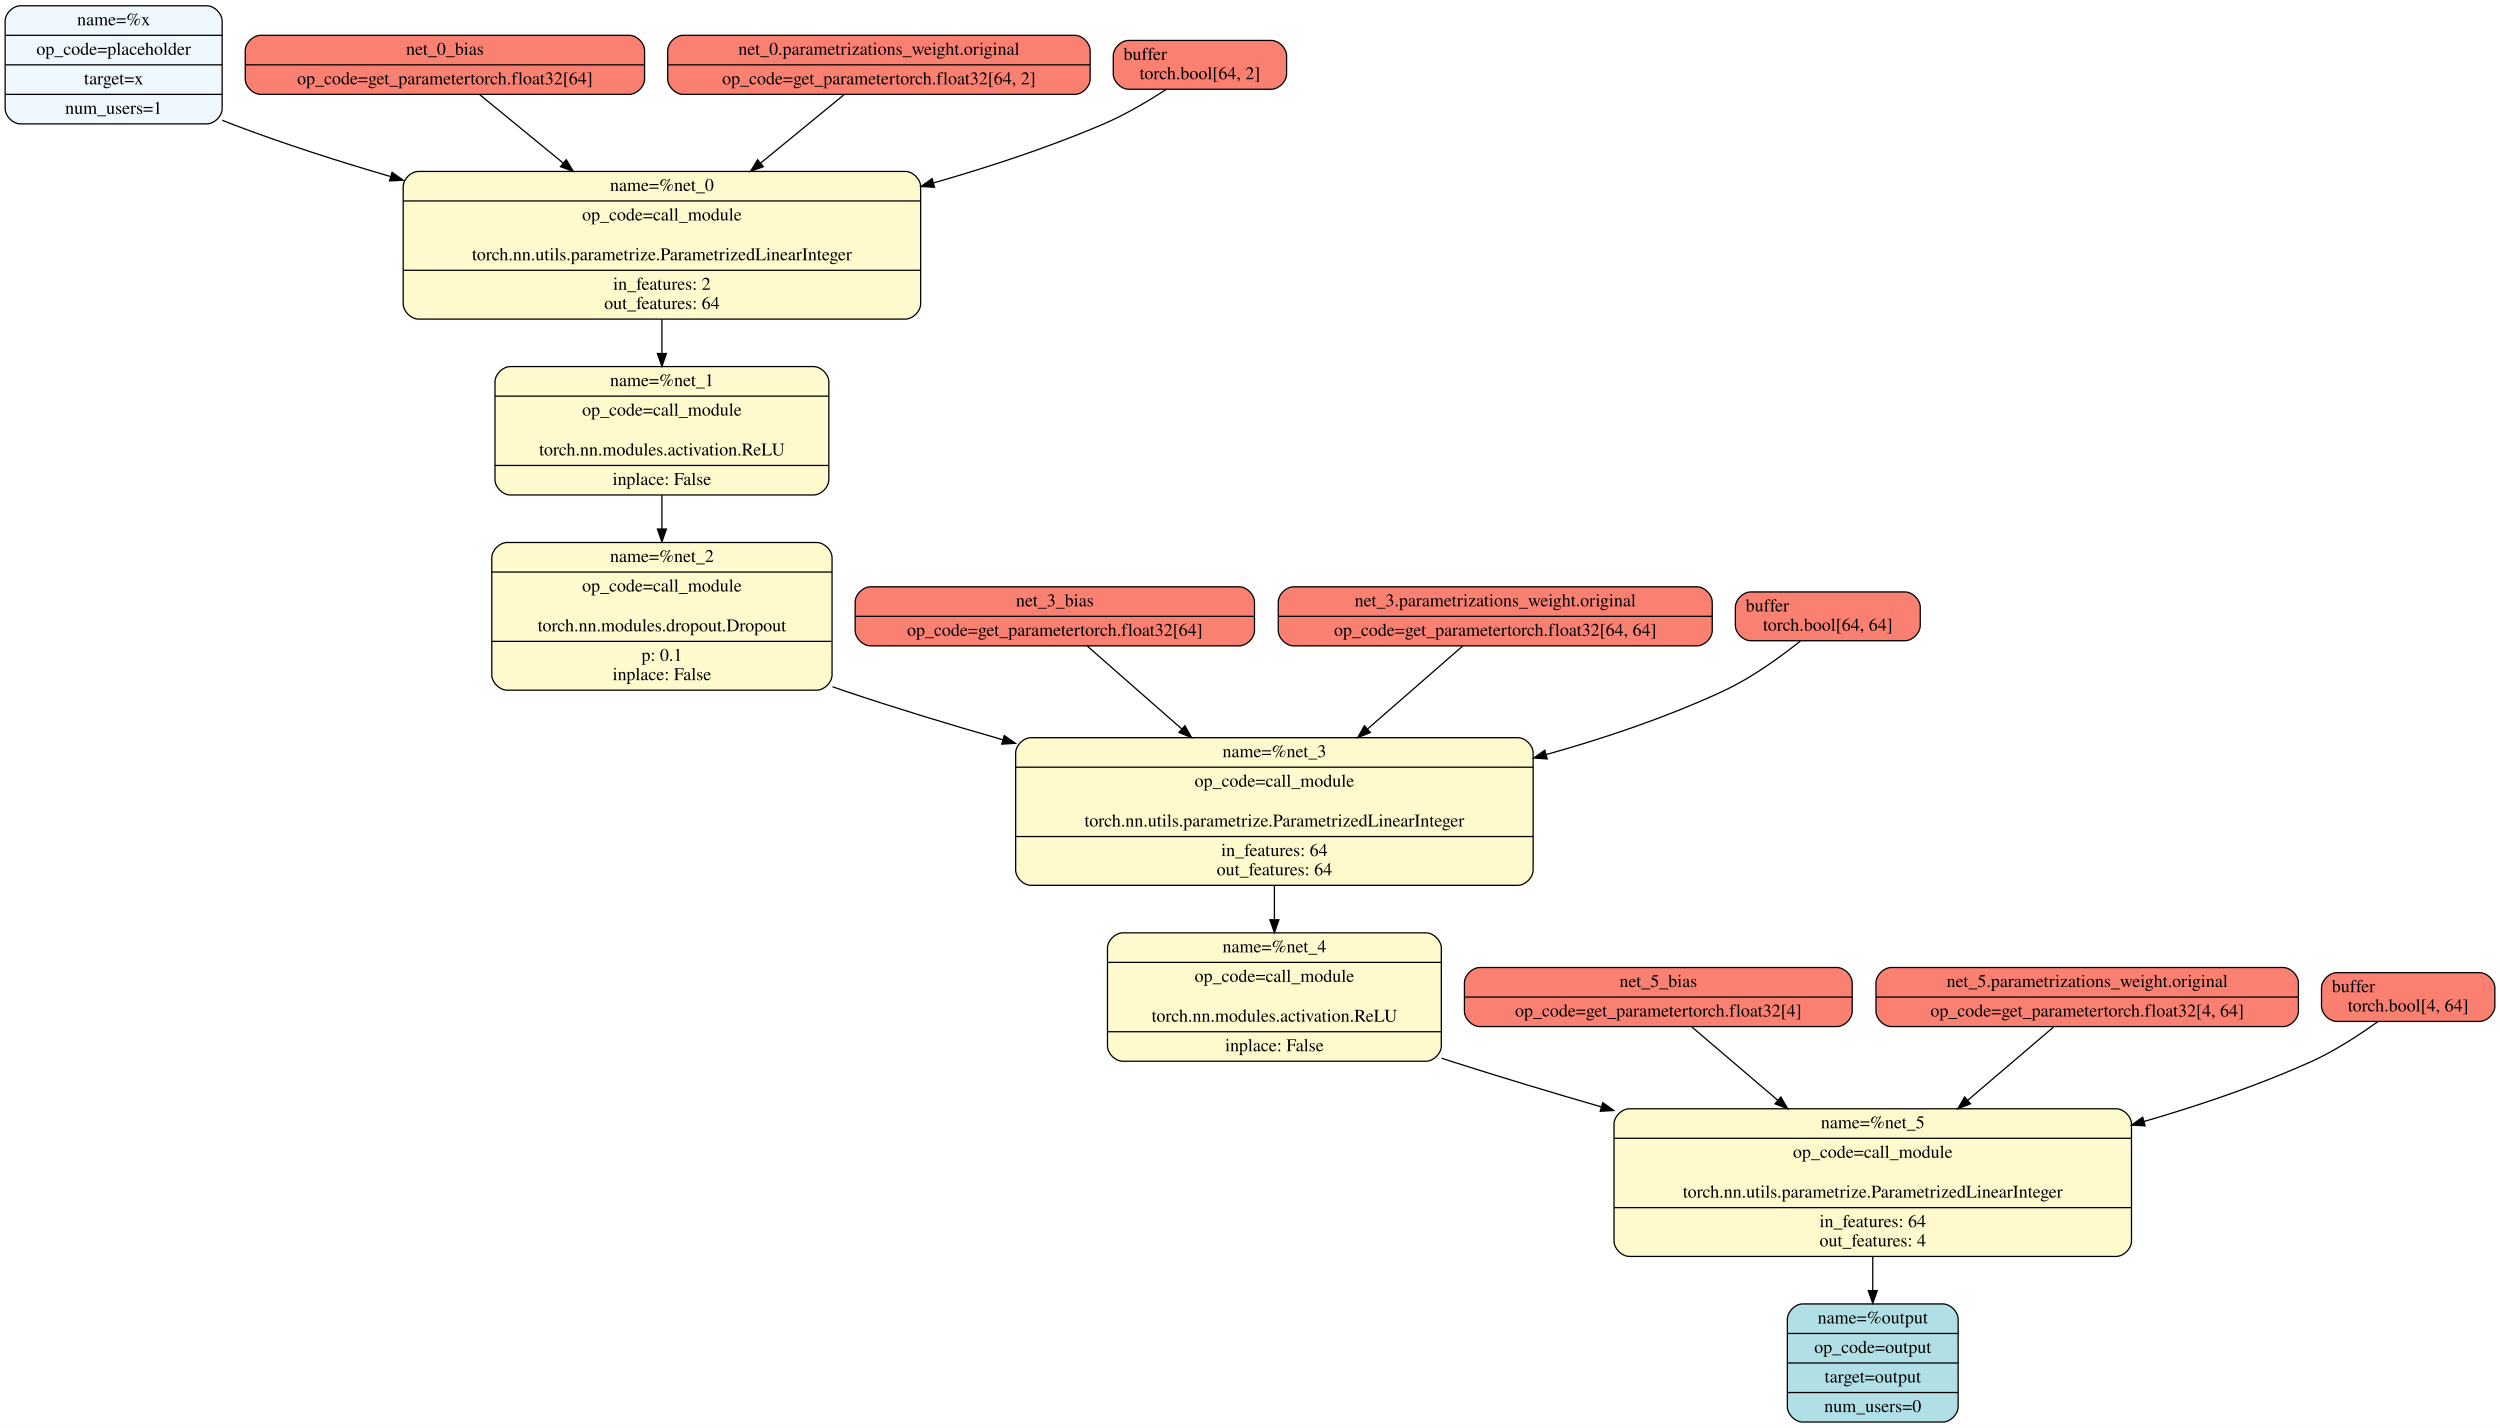
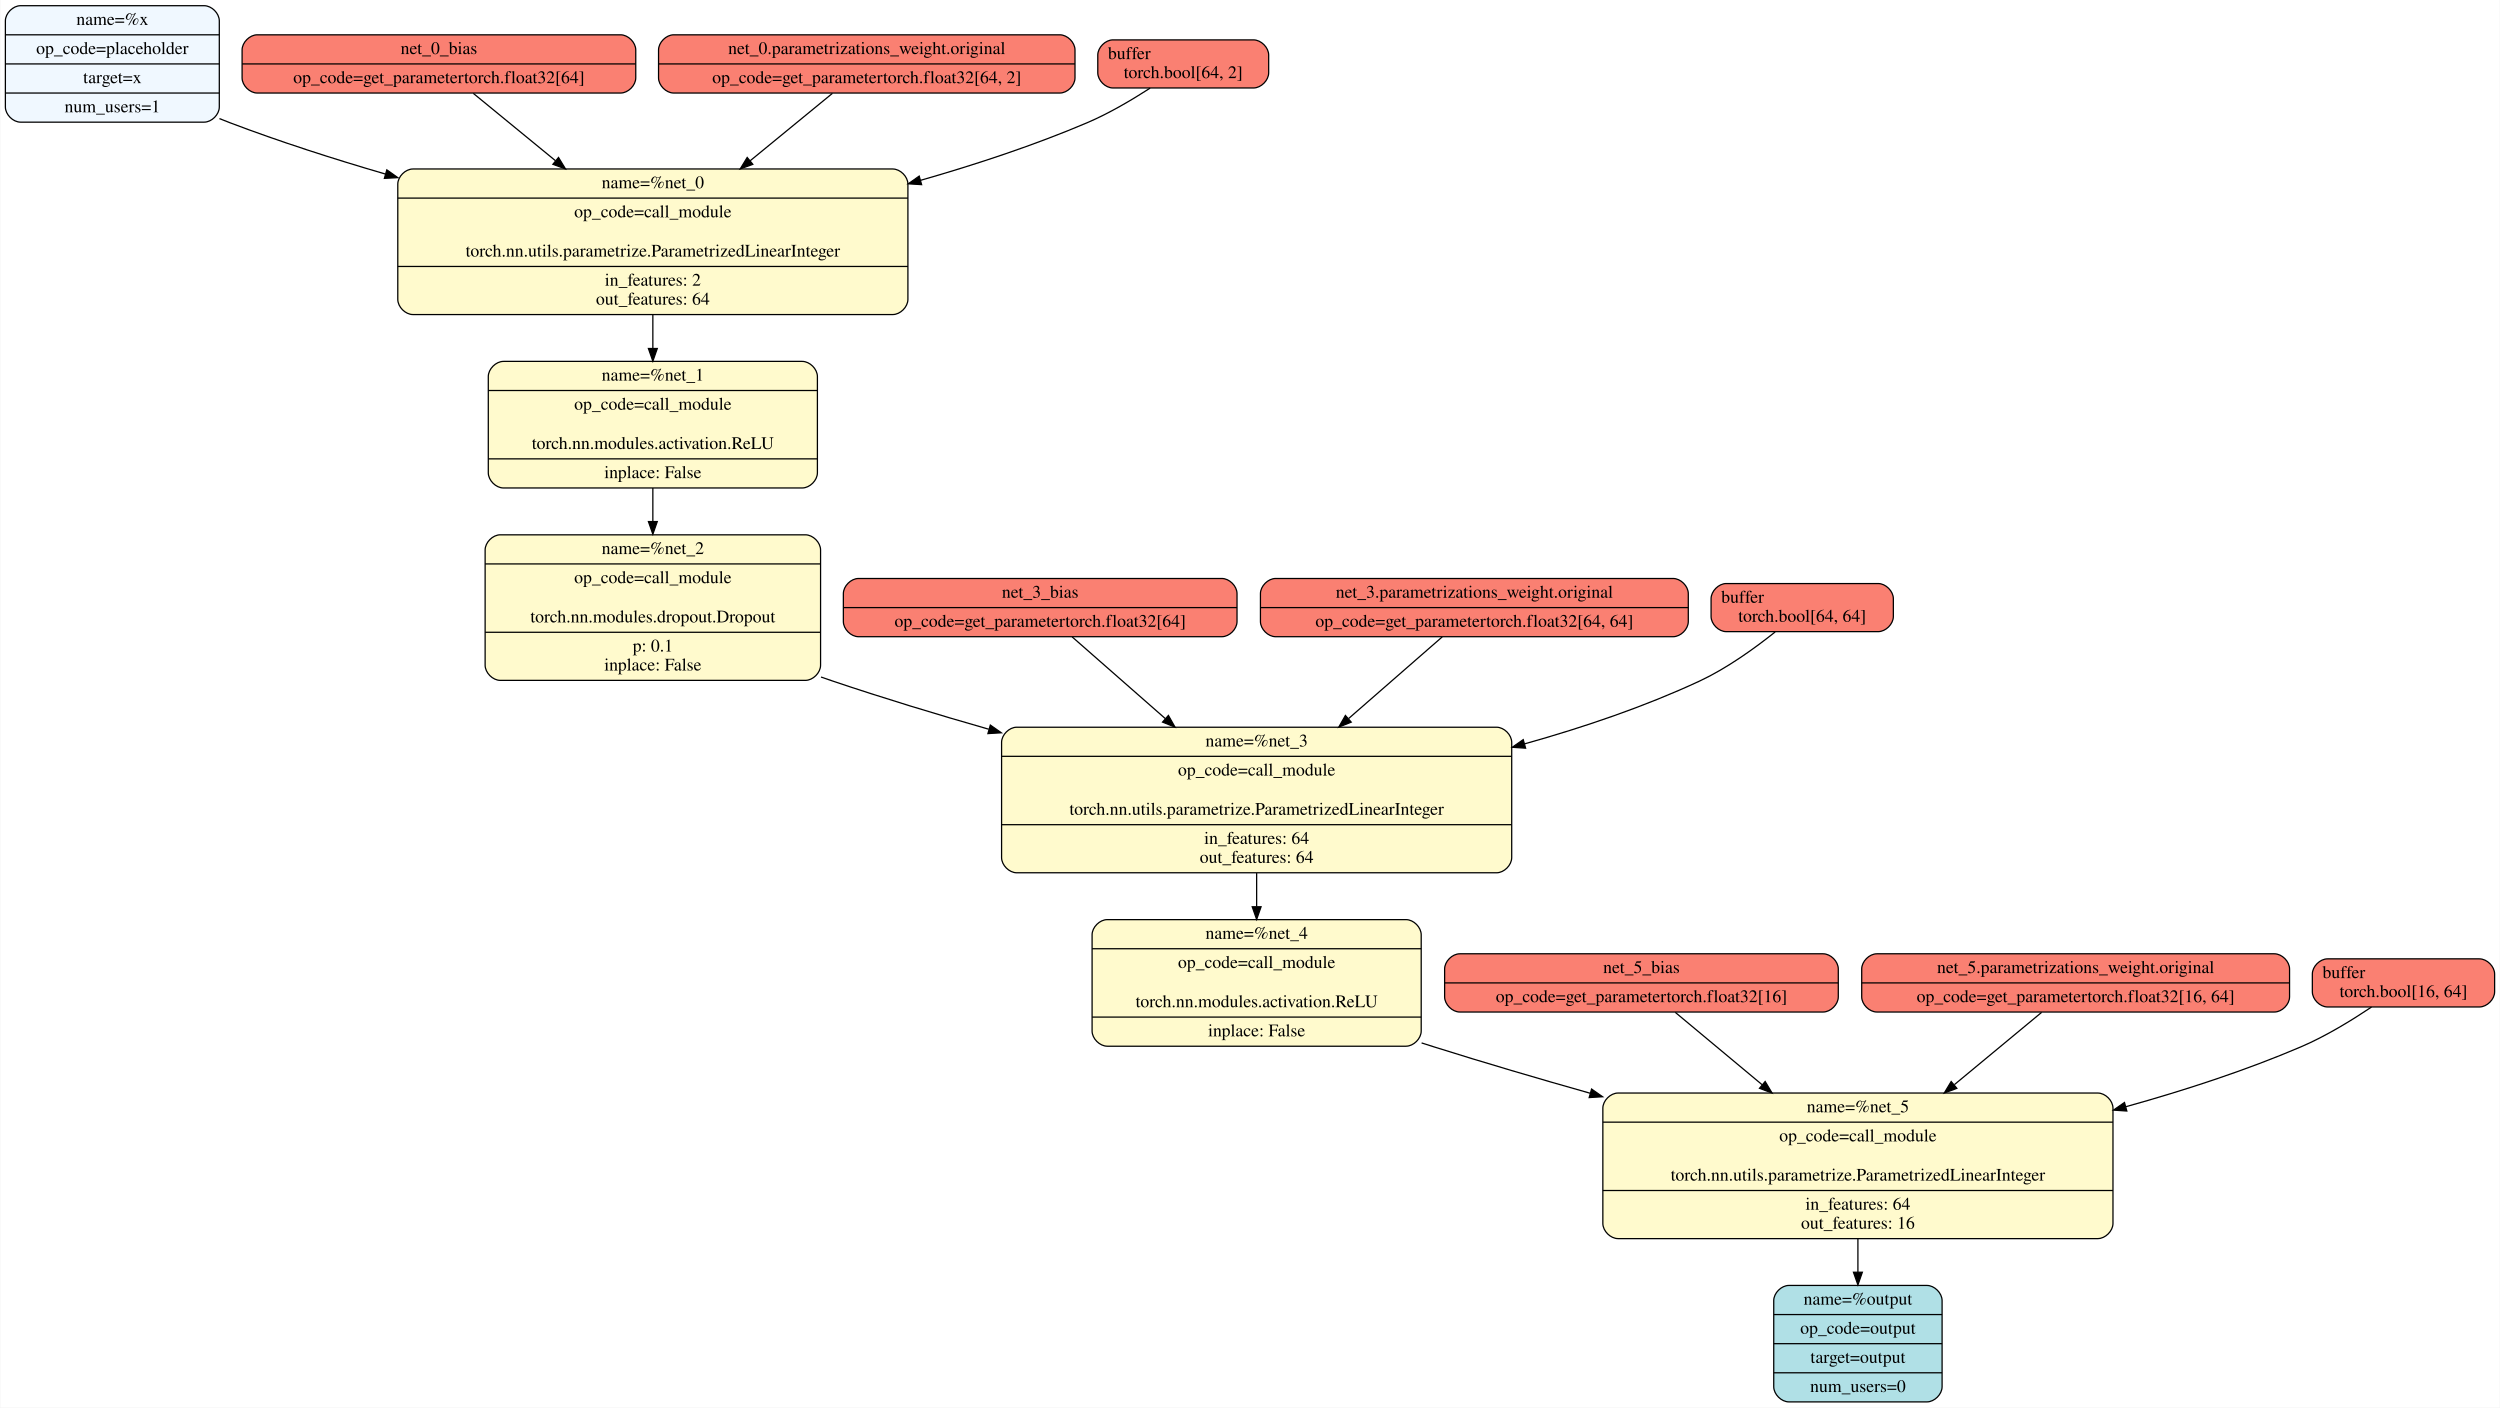
- <svg xmlns="http://www.w3.org/2000/svg" width="1947pt" height="1112pt" viewBox="0.00 0.00 1947.00 1112.00">
+ <svg xmlns="http://www.w3.org/2000/svg" width="1975pt" height="1112pt" viewBox="0.00 0.00 1974.50 1112.00">
  <g id="graph0" class="graph" transform="scale(1 1) rotate(0) translate(4 1108)">
-     <polygon fill="white" stroke="transparent" points="-4,4 -4,-1108 1943,-1108 1943,4 -4,4" />
+     <polygon fill="white" stroke="transparent" points="-4,4 -4,-1108 1970.5,-1108 1970.5,4 -4,4" />
    <g id="node1" class="node">
      <path fill="AliceBlue" stroke="black" d="M12,-1011.5C12,-1011.5 157,-1011.5 157,-1011.5 163,-1011.5 169,-1017.5 169,-1023.5 169,-1023.5 169,-1091.5 169,-1091.5 169,-1097.5 163,-1103.5 157,-1103.5 157,-1103.5 12,-1103.5 12,-1103.5 6,-1103.5 0,-1097.5 0,-1091.5 0,-1091.5 0,-1023.5 0,-1023.5 0,-1017.5 6,-1011.5 12,-1011.5" />
      <text text-anchor="middle" x="84.5" y="-1088.3" font-family="Times,serif" font-size="14.00" fill="#000000">name=%x</text>
      <polyline fill="none" stroke="black" points="0,-1080.5 169,-1080.5 " />
      <text text-anchor="middle" x="84.5" y="-1065.3" font-family="Times,serif" font-size="14.00" fill="#000000">op_code=placeholder</text>
      <polyline fill="none" stroke="black" points="0,-1057.5 169,-1057.5 " />
      <text text-anchor="middle" x="84.5" y="-1042.3" font-family="Times,serif" font-size="14.00" fill="#000000">target=x</text>
      <polyline fill="none" stroke="black" points="0,-1034.5 169,-1034.5 " />
      <text text-anchor="middle" x="84.5" y="-1019.3" font-family="Times,serif" font-size="14.00" fill="#000000">num_users=1</text>
    </g>
    <g id="node2" class="node">
      <path fill="#fffacd" stroke="black" d="M322,-859.5C322,-859.5 701,-859.5 701,-859.5 707,-859.5 713,-865.5 713,-871.5 713,-871.5 713,-962.5 713,-962.5 713,-968.5 707,-974.5 701,-974.5 701,-974.5 322,-974.5 322,-974.5 316,-974.5 310,-968.5 310,-962.5 310,-962.5 310,-871.5 310,-871.5 310,-865.5 316,-859.5 322,-859.5" />
      <text text-anchor="middle" x="511.5" y="-959.3" font-family="Times,serif" font-size="14.00" fill="#000000">name=%net_0</text>
      <polyline fill="none" stroke="black" points="310,-951.5 713,-951.5 " />
      <text text-anchor="middle" x="511.5" y="-936.3" font-family="Times,serif" font-size="14.00" fill="#000000">op_code=call_module</text>
      <text text-anchor="middle" x="511.5" y="-905.3" font-family="Times,serif" font-size="14.00" fill="#000000">torch.nn.utils.parametrize.ParametrizedLinearInteger</text>
      <polyline fill="none" stroke="black" points="310,-897.5 713,-897.5 " />
      <text text-anchor="middle" x="511.5" y="-882.3" font-family="Times,serif" font-size="14.00" fill="#000000">in_features: 2</text>
      <text text-anchor="middle" x="511.5" y="-867.3" font-family="Times,serif" font-size="14.00" fill="#000000">out_features: 64</text>
    </g>
    <g id="edge10" class="edge">
      <path fill="none" stroke="black" d="M169.11,-1014.31C171.93,-1013.16 174.73,-1012.05 177.5,-1011 216.57,-996.15 259.01,-982.51 300.13,-970.52" />
      <polygon fill="black" stroke="black" points="301.35,-973.81 309.99,-967.67 299.41,-967.09 301.35,-973.81" />
    </g>
    <g id="node6" class="node">
      <path fill="#fffacd" stroke="black" d="M393.5,-722.5C393.5,-722.5 629.5,-722.5 629.5,-722.5 635.5,-722.5 641.5,-728.5 641.5,-734.5 641.5,-734.5 641.5,-810.5 641.5,-810.5 641.5,-816.5 635.5,-822.5 629.5,-822.5 629.5,-822.5 393.5,-822.5 393.5,-822.5 387.5,-822.5 381.5,-816.5 381.5,-810.5 381.5,-810.5 381.5,-734.5 381.5,-734.5 381.5,-728.5 387.5,-722.5 393.5,-722.5" />
      <text text-anchor="middle" x="511.5" y="-807.3" font-family="Times,serif" font-size="14.00" fill="#000000">name=%net_1</text>
      <polyline fill="none" stroke="black" points="381.5,-799.5 641.5,-799.5 " />
      <text text-anchor="middle" x="511.5" y="-784.3" font-family="Times,serif" font-size="14.00" fill="#000000">op_code=call_module</text>
      <text text-anchor="middle" x="511.5" y="-753.3" font-family="Times,serif" font-size="14.00" fill="#000000">torch.nn.modules.activation.ReLU</text>
      <polyline fill="none" stroke="black" points="381.5,-745.5 641.5,-745.5 " />
      <text text-anchor="middle" x="511.5" y="-730.3" font-family="Times,serif" font-size="14.00" fill="#000000">inplace: False</text>
    </g>
    <g id="edge11" class="edge">
      <path fill="none" stroke="black" d="M511.5,-859.27C511.5,-850.57 511.5,-841.56 511.5,-832.81" />
      <polygon fill="black" stroke="black" points="515,-832.67 511.5,-822.67 508,-832.67 515,-832.67" />
    </g>
    <g id="node3" class="node">
      <path fill="Salmon" stroke="black" d="M199,-1034.5C199,-1034.5 486,-1034.5 486,-1034.5 492,-1034.5 498,-1040.5 498,-1046.5 498,-1046.5 498,-1068.5 498,-1068.5 498,-1074.5 492,-1080.5 486,-1080.5 486,-1080.5 199,-1080.5 199,-1080.5 193,-1080.5 187,-1074.5 187,-1068.5 187,-1068.5 187,-1046.5 187,-1046.5 187,-1040.5 193,-1034.5 199,-1034.5" />
      <text text-anchor="middle" x="342.5" y="-1065.3" font-family="Times,serif" font-size="14.00" fill="#000000">net_0_bias</text>
      <polyline fill="none" stroke="black" points="187,-1057.5 498,-1057.5 " />
      <text text-anchor="middle" x="342.5" y="-1042.3" font-family="Times,serif" font-size="14.00" fill="#000000">op_code=get_parametertorch.float32[64]</text>
    </g>
    <g id="edge1" class="edge">
      <path fill="none" stroke="black" d="M369.65,-1034.25C387.34,-1019.75 411.38,-1000.05 434.63,-980.99" />
      <polygon fill="black" stroke="black" points="436.97,-983.61 442.48,-974.56 432.53,-978.19 436.97,-983.61" />
    </g>
    <g id="node4" class="node">
      <path fill="Salmon" stroke="black" d="M528,-1034.5C528,-1034.5 833,-1034.5 833,-1034.5 839,-1034.5 845,-1040.5 845,-1046.5 845,-1046.5 845,-1068.5 845,-1068.5 845,-1074.5 839,-1080.5 833,-1080.5 833,-1080.5 528,-1080.5 528,-1080.5 522,-1080.5 516,-1074.5 516,-1068.5 516,-1068.5 516,-1046.5 516,-1046.5 516,-1040.5 522,-1034.5 528,-1034.5" />
      <text text-anchor="middle" x="680.5" y="-1065.3" font-family="Times,serif" font-size="14.00" fill="#000000">net_0.parametrizations_weight.original</text>
      <polyline fill="none" stroke="black" points="516,-1057.5 845,-1057.5 " />
      <text text-anchor="middle" x="680.5" y="-1042.3" font-family="Times,serif" font-size="14.00" fill="#000000">op_code=get_parametertorch.float32[64, 2]</text>
    </g>
    <g id="edge2" class="edge">
      <path fill="none" stroke="black" d="M653.35,-1034.25C635.66,-1019.75 611.62,-1000.05 588.37,-980.99" />
      <polygon fill="black" stroke="black" points="590.47,-978.19 580.52,-974.56 586.03,-983.61 590.47,-978.19" />
    </g>
    <g id="node5" class="node">
      <path fill="Salmon" stroke="black" d="M875,-1038.5C875,-1038.5 986,-1038.5 986,-1038.5 992,-1038.5 998,-1044.5 998,-1050.5 998,-1050.5 998,-1064.5 998,-1064.5 998,-1070.5 992,-1076.5 986,-1076.5 986,-1076.5 875,-1076.5 875,-1076.5 869,-1076.5 863,-1070.5 863,-1064.5 863,-1064.5 863,-1050.5 863,-1050.5 863,-1044.5 869,-1038.5 875,-1038.5" />
      <text text-anchor="start" x="871" y="-1061.3" font-family="Times,serif" font-size="14.00" fill="#000000">buffer</text>
      <text text-anchor="middle" x="930.5" y="-1046.3" font-family="Times,serif" font-size="14.00" fill="#000000">torch.bool[64, 2]</text>
    </g>
    <g id="edge3" class="edge">
      <path fill="none" stroke="black" d="M904.37,-1038.41C890.13,-1029.2 871.91,-1018.4 854.5,-1011 812.98,-993.34 767.18,-978.18 722.95,-965.53" />
      <polygon fill="black" stroke="black" points="723.82,-962.14 713.24,-962.79 721.91,-968.88 723.82,-962.14" />
    </g>
    <g id="node7" class="node">
      <path fill="#fffacd" stroke="black" d="M391,-570.5C391,-570.5 632,-570.5 632,-570.5 638,-570.5 644,-576.5 644,-582.5 644,-582.5 644,-673.5 644,-673.5 644,-679.5 638,-685.5 632,-685.5 632,-685.5 391,-685.5 391,-685.5 385,-685.5 379,-679.5 379,-673.5 379,-673.5 379,-582.5 379,-582.5 379,-576.5 385,-570.5 391,-570.5" />
      <text text-anchor="middle" x="511.5" y="-670.3" font-family="Times,serif" font-size="14.00" fill="#000000">name=%net_2</text>
      <polyline fill="none" stroke="black" points="379,-662.5 644,-662.5 " />
      <text text-anchor="middle" x="511.5" y="-647.3" font-family="Times,serif" font-size="14.00" fill="#000000">op_code=call_module</text>
      <text text-anchor="middle" x="511.5" y="-616.3" font-family="Times,serif" font-size="14.00" fill="#000000">torch.nn.modules.dropout.Dropout</text>
      <polyline fill="none" stroke="black" points="379,-608.5 644,-608.5 " />
      <text text-anchor="middle" x="511.5" y="-593.3" font-family="Times,serif" font-size="14.00" fill="#000000">p: 0.1</text>
      <text text-anchor="middle" x="511.5" y="-578.3" font-family="Times,serif" font-size="14.00" fill="#000000">inplace: False</text>
    </g>
    <g id="edge12" class="edge">
      <path fill="none" stroke="black" d="M511.5,-722.46C511.5,-713.92 511.5,-704.91 511.5,-695.98" />
      <polygon fill="black" stroke="black" points="515,-695.98 511.5,-685.98 508,-695.98 515,-695.98" />
    </g>
    <g id="node8" class="node">
      <path fill="#fffacd" stroke="black" d="M799,-418.5C799,-418.5 1178,-418.5 1178,-418.5 1184,-418.5 1190,-424.5 1190,-430.5 1190,-430.5 1190,-521.5 1190,-521.5 1190,-527.5 1184,-533.5 1178,-533.5 1178,-533.5 799,-533.5 799,-533.5 793,-533.5 787,-527.5 787,-521.5 787,-521.5 787,-430.5 787,-430.5 787,-424.5 793,-418.5 799,-418.5" />
      <text text-anchor="middle" x="988.5" y="-518.3" font-family="Times,serif" font-size="14.00" fill="#000000">name=%net_3</text>
      <polyline fill="none" stroke="black" points="787,-510.5 1190,-510.5 " />
      <text text-anchor="middle" x="988.5" y="-495.3" font-family="Times,serif" font-size="14.00" fill="#000000">op_code=call_module</text>
      <text text-anchor="middle" x="988.5" y="-464.3" font-family="Times,serif" font-size="14.00" fill="#000000">torch.nn.utils.parametrize.ParametrizedLinearInteger</text>
      <polyline fill="none" stroke="black" points="787,-456.5 1190,-456.5 " />
      <text text-anchor="middle" x="988.5" y="-441.3" font-family="Times,serif" font-size="14.00" fill="#000000">in_features: 64</text>
      <text text-anchor="middle" x="988.5" y="-426.3" font-family="Times,serif" font-size="14.00" fill="#000000">out_features: 64</text>
    </g>
    <g id="edge13" class="edge">
      <path fill="none" stroke="black" d="M644.36,-573.15C647.43,-572.07 650.48,-571.02 653.5,-570 693.07,-556.61 735.72,-543.67 776.9,-531.9" />
      <polygon fill="black" stroke="black" points="778.12,-535.2 786.78,-529.1 776.2,-528.46 778.12,-535.2" />
    </g>
    <g id="node12" class="node">
      <path fill="#fffacd" stroke="black" d="M870.5,-281.5C870.5,-281.5 1106.5,-281.5 1106.5,-281.5 1112.5,-281.5 1118.5,-287.5 1118.5,-293.5 1118.5,-293.5 1118.5,-369.5 1118.5,-369.5 1118.5,-375.5 1112.5,-381.5 1106.5,-381.5 1106.5,-381.5 870.5,-381.5 870.5,-381.5 864.5,-381.5 858.5,-375.5 858.5,-369.5 858.5,-369.5 858.5,-293.5 858.5,-293.5 858.5,-287.5 864.5,-281.5 870.5,-281.5" />
      <text text-anchor="middle" x="988.5" y="-366.3" font-family="Times,serif" font-size="14.00" fill="#000000">name=%net_4</text>
      <polyline fill="none" stroke="black" points="858.5,-358.5 1118.5,-358.5 " />
      <text text-anchor="middle" x="988.5" y="-343.3" font-family="Times,serif" font-size="14.00" fill="#000000">op_code=call_module</text>
      <text text-anchor="middle" x="988.5" y="-312.3" font-family="Times,serif" font-size="14.00" fill="#000000">torch.nn.modules.activation.ReLU</text>
      <polyline fill="none" stroke="black" points="858.5,-304.5 1118.5,-304.5 " />
      <text text-anchor="middle" x="988.5" y="-289.3" font-family="Times,serif" font-size="14.00" fill="#000000">inplace: False</text>
    </g>
    <g id="edge14" class="edge">
      <path fill="none" stroke="black" d="M988.5,-418.27C988.5,-409.57 988.5,-400.56 988.5,-391.81" />
      <polygon fill="black" stroke="black" points="992,-391.67 988.5,-381.67 985,-391.67 992,-391.67" />
    </g>
    <g id="node9" class="node">
      <path fill="Salmon" stroke="black" d="M674,-605C674,-605 961,-605 961,-605 967,-605 973,-611 973,-617 973,-617 973,-639 973,-639 973,-645 967,-651 961,-651 961,-651 674,-651 674,-651 668,-651 662,-645 662,-639 662,-639 662,-617 662,-617 662,-611 668,-605 674,-605" />
      <text text-anchor="middle" x="817.5" y="-635.8" font-family="Times,serif" font-size="14.00" fill="#000000">net_3_bias</text>
      <polyline fill="none" stroke="black" points="662,-628 973,-628 " />
      <text text-anchor="middle" x="817.5" y="-612.8" font-family="Times,serif" font-size="14.00" fill="#000000">op_code=get_parametertorch.float32[64]</text>
    </g>
    <g id="edge4" class="edge">
      <path fill="none" stroke="black" d="M842.73,-604.87C862.18,-587.81 890.09,-563.32 916.3,-540.34" />
      <polygon fill="black" stroke="black" points="918.79,-542.81 924,-533.58 914.17,-537.54 918.79,-542.81" />
    </g>
    <g id="node10" class="node">
      <path fill="Salmon" stroke="black" d="M1003.5,-605C1003.5,-605 1317.5,-605 1317.5,-605 1323.5,-605 1329.5,-611 1329.5,-617 1329.5,-617 1329.5,-639 1329.5,-639 1329.5,-645 1323.5,-651 1317.5,-651 1317.5,-651 1003.5,-651 1003.5,-651 997.5,-651 991.5,-645 991.5,-639 991.5,-639 991.5,-617 991.5,-617 991.5,-611 997.5,-605 1003.5,-605" />
      <text text-anchor="middle" x="1160.5" y="-635.8" font-family="Times,serif" font-size="14.00" fill="#000000">net_3.parametrizations_weight.original</text>
      <polyline fill="none" stroke="black" points="991.5,-628 1329.5,-628 " />
      <text text-anchor="middle" x="1160.5" y="-612.8" font-family="Times,serif" font-size="14.00" fill="#000000">op_code=get_parametertorch.float32[64, 64]</text>
    </g>
    <g id="edge5" class="edge">
      <path fill="none" stroke="black" d="M1135.12,-604.87C1115.56,-587.81 1087.48,-563.32 1061.13,-540.34" />
      <polygon fill="black" stroke="black" points="1063.22,-537.52 1053.38,-533.58 1058.62,-542.79 1063.22,-537.52" />
    </g>
    <g id="node11" class="node">
      <path fill="Salmon" stroke="black" d="M1359.5,-609C1359.5,-609 1479.5,-609 1479.5,-609 1485.5,-609 1491.5,-615 1491.5,-621 1491.5,-621 1491.5,-635 1491.5,-635 1491.5,-641 1485.5,-647 1479.5,-647 1479.5,-647 1359.5,-647 1359.5,-647 1353.5,-647 1347.5,-641 1347.5,-635 1347.5,-635 1347.5,-621 1347.5,-621 1347.5,-615 1353.5,-609 1359.5,-609" />
      <text text-anchor="start" x="1355.5" y="-631.8" font-family="Times,serif" font-size="14.00" fill="#000000">buffer</text>
      <text text-anchor="middle" x="1419.5" y="-616.8" font-family="Times,serif" font-size="14.00" fill="#000000">torch.bool[64, 64]</text>
    </g>
    <g id="edge6" class="edge">
      <path fill="none" stroke="black" d="M1398.12,-608.76C1382.5,-596.27 1360.32,-580.18 1338.5,-570 1295.28,-549.84 1246.94,-533.46 1200.32,-520.39" />
      <polygon fill="black" stroke="black" points="1200.97,-516.94 1190.4,-517.65 1199.1,-523.69 1200.97,-516.94" />
    </g>
    <g id="node13" class="node">
-       <path fill="#fffacd" stroke="black" d="M1265,-129.5C1265,-129.5 1644,-129.5 1644,-129.5 1650,-129.5 1656,-135.5 1656,-141.5 1656,-141.5 1656,-232.5 1656,-232.5 1656,-238.5 1650,-244.5 1644,-244.5 1644,-244.5 1265,-244.5 1265,-244.5 1259,-244.5 1253,-238.5 1253,-232.5 1253,-232.5 1253,-141.5 1253,-141.5 1253,-135.5 1259,-129.5 1265,-129.5" />
-       <text text-anchor="middle" x="1454.5" y="-229.3" font-family="Times,serif" font-size="14.00" fill="#000000">name=%net_5</text>
-       <polyline fill="none" stroke="black" points="1253,-221.5 1656,-221.5 " />
-       <text text-anchor="middle" x="1454.5" y="-206.3" font-family="Times,serif" font-size="14.00" fill="#000000">op_code=call_module</text>
-       <text text-anchor="middle" x="1454.5" y="-175.3" font-family="Times,serif" font-size="14.00" fill="#000000">torch.nn.utils.parametrize.ParametrizedLinearInteger</text>
-       <polyline fill="none" stroke="black" points="1253,-167.5 1656,-167.5 " />
-       <text text-anchor="middle" x="1454.5" y="-152.3" font-family="Times,serif" font-size="14.00" fill="#000000">in_features: 64</text>
-       <text text-anchor="middle" x="1454.5" y="-137.3" font-family="Times,serif" font-size="14.00" fill="#000000">out_features: 4</text>
+       <path fill="#fffacd" stroke="black" d="M1274,-129.5C1274,-129.5 1653,-129.5 1653,-129.5 1659,-129.5 1665,-135.5 1665,-141.5 1665,-141.5 1665,-232.5 1665,-232.5 1665,-238.5 1659,-244.5 1653,-244.5 1653,-244.5 1274,-244.5 1274,-244.5 1268,-244.5 1262,-238.5 1262,-232.5 1262,-232.5 1262,-141.5 1262,-141.5 1262,-135.5 1268,-129.5 1274,-129.5" />
+       <text text-anchor="middle" x="1463.5" y="-229.3" font-family="Times,serif" font-size="14.00" fill="#000000">name=%net_5</text>
+       <polyline fill="none" stroke="black" points="1262,-221.5 1665,-221.5 " />
+       <text text-anchor="middle" x="1463.5" y="-206.3" font-family="Times,serif" font-size="14.00" fill="#000000">op_code=call_module</text>
+       <text text-anchor="middle" x="1463.5" y="-175.3" font-family="Times,serif" font-size="14.00" fill="#000000">torch.nn.utils.parametrize.ParametrizedLinearInteger</text>
+       <polyline fill="none" stroke="black" points="1262,-167.5 1665,-167.5 " />
+       <text text-anchor="middle" x="1463.5" y="-152.3" font-family="Times,serif" font-size="14.00" fill="#000000">in_features: 64</text>
+       <text text-anchor="middle" x="1463.5" y="-137.3" font-family="Times,serif" font-size="14.00" fill="#000000">out_features: 16</text>
    </g>
    <g id="edge15" class="edge">
-       <path fill="none" stroke="black" d="M1118.63,-283.87C1121.61,-282.89 1124.57,-281.94 1127.5,-281 1164.68,-269.11 1204.48,-257.15 1243.06,-245.96" />
-       <polygon fill="black" stroke="black" points="1244.21,-249.27 1252.84,-243.13 1242.26,-242.54 1244.21,-249.27" />
+       <path fill="none" stroke="black" d="M1118.81,-284.09C1122.07,-283.04 1125.3,-282.01 1128.5,-281 1168.2,-268.49 1210.83,-255.96 1251.92,-244.35" />
+       <polygon fill="black" stroke="black" points="1253.1,-247.65 1261.77,-241.57 1251.2,-240.92 1253.1,-247.65" />
    </g>
    <g id="node17" class="node">
-       <path fill="PowderBlue" stroke="black" d="M1400,-0.5C1400,-0.5 1509,-0.5 1509,-0.5 1515,-0.5 1521,-6.5 1521,-12.5 1521,-12.5 1521,-80.5 1521,-80.5 1521,-86.5 1515,-92.5 1509,-92.5 1509,-92.5 1400,-92.5 1400,-92.5 1394,-92.5 1388,-86.5 1388,-80.5 1388,-80.5 1388,-12.5 1388,-12.5 1388,-6.5 1394,-0.5 1400,-0.5" />
-       <text text-anchor="middle" x="1454.5" y="-77.3" font-family="Times,serif" font-size="14.00" fill="#000000">name=%output</text>
-       <polyline fill="none" stroke="black" points="1388,-69.5 1521,-69.5 " />
-       <text text-anchor="middle" x="1454.5" y="-54.3" font-family="Times,serif" font-size="14.00" fill="#000000">op_code=output</text>
-       <polyline fill="none" stroke="black" points="1388,-46.5 1521,-46.5 " />
-       <text text-anchor="middle" x="1454.5" y="-31.3" font-family="Times,serif" font-size="14.00" fill="#000000">target=output</text>
-       <polyline fill="none" stroke="black" points="1388,-23.5 1521,-23.5 " />
-       <text text-anchor="middle" x="1454.5" y="-8.3" font-family="Times,serif" font-size="14.00" fill="#000000">num_users=0</text>
+       <path fill="PowderBlue" stroke="black" d="M1409,-0.5C1409,-0.5 1518,-0.5 1518,-0.5 1524,-0.5 1530,-6.5 1530,-12.5 1530,-12.5 1530,-80.5 1530,-80.5 1530,-86.5 1524,-92.5 1518,-92.5 1518,-92.5 1409,-92.5 1409,-92.5 1403,-92.5 1397,-86.5 1397,-80.5 1397,-80.5 1397,-12.5 1397,-12.5 1397,-6.5 1403,-0.5 1409,-0.5" />
+       <text text-anchor="middle" x="1463.5" y="-77.3" font-family="Times,serif" font-size="14.00" fill="#000000">name=%output</text>
+       <polyline fill="none" stroke="black" points="1397,-69.5 1530,-69.5 " />
+       <text text-anchor="middle" x="1463.5" y="-54.3" font-family="Times,serif" font-size="14.00" fill="#000000">op_code=output</text>
+       <polyline fill="none" stroke="black" points="1397,-46.5 1530,-46.5 " />
+       <text text-anchor="middle" x="1463.5" y="-31.3" font-family="Times,serif" font-size="14.00" fill="#000000">target=output</text>
+       <polyline fill="none" stroke="black" points="1397,-23.5 1530,-23.5 " />
+       <text text-anchor="middle" x="1463.5" y="-8.3" font-family="Times,serif" font-size="14.00" fill="#000000">num_users=0</text>
    </g>
    <g id="edge16" class="edge">
-       <path fill="none" stroke="black" d="M1454.5,-129.27C1454.5,-120.57 1454.5,-111.6 1454.5,-102.93" />
-       <polygon fill="black" stroke="black" points="1458,-102.92 1454.5,-92.92 1451,-102.92 1458,-102.92" />
+       <path fill="none" stroke="black" d="M1463.5,-129.27C1463.5,-120.57 1463.5,-111.6 1463.5,-102.93" />
+       <polygon fill="black" stroke="black" points="1467,-102.92 1463.5,-92.92 1460,-102.92 1467,-102.92" />
    </g>
    <g id="node14" class="node">
-       <path fill="Salmon" stroke="black" d="M1148.5,-308.5C1148.5,-308.5 1426.5,-308.5 1426.5,-308.5 1432.5,-308.5 1438.5,-314.5 1438.5,-320.5 1438.5,-320.5 1438.5,-342.5 1438.5,-342.5 1438.5,-348.5 1432.5,-354.5 1426.5,-354.5 1426.5,-354.5 1148.5,-354.5 1148.5,-354.5 1142.5,-354.5 1136.5,-348.5 1136.5,-342.5 1136.5,-342.5 1136.5,-320.5 1136.5,-320.5 1136.5,-314.5 1142.5,-308.5 1148.5,-308.5" />
-       <text text-anchor="middle" x="1287.5" y="-339.3" font-family="Times,serif" font-size="14.00" fill="#000000">net_5_bias</text>
-       <polyline fill="none" stroke="black" points="1136.5,-331.5 1438.5,-331.5 " />
-       <text text-anchor="middle" x="1287.5" y="-316.3" font-family="Times,serif" font-size="14.00" fill="#000000">op_code=get_parametertorch.float32[4]</text>
+       <path fill="Salmon" stroke="black" d="M1149,-308.5C1149,-308.5 1436,-308.5 1436,-308.5 1442,-308.5 1448,-314.5 1448,-320.5 1448,-320.5 1448,-342.5 1448,-342.5 1448,-348.5 1442,-354.5 1436,-354.5 1436,-354.5 1149,-354.5 1149,-354.5 1143,-354.5 1137,-348.5 1137,-342.5 1137,-342.5 1137,-320.5 1137,-320.5 1137,-314.5 1143,-308.5 1149,-308.5" />
+       <text text-anchor="middle" x="1292.5" y="-339.3" font-family="Times,serif" font-size="14.00" fill="#000000">net_5_bias</text>
+       <polyline fill="none" stroke="black" points="1137,-331.5 1448,-331.5 " />
+       <text text-anchor="middle" x="1292.5" y="-316.3" font-family="Times,serif" font-size="14.00" fill="#000000">op_code=get_parametertorch.float32[16]</text>
    </g>
    <g id="edge7" class="edge">
-       <path fill="none" stroke="black" d="M1313.59,-308.23C1331.64,-292.84 1356.62,-271.52 1380.54,-251.11" />
-       <polygon fill="black" stroke="black" points="1382.92,-253.68 1388.26,-244.52 1378.38,-248.35 1382.92,-253.68" />
+       <path fill="none" stroke="black" d="M1319.22,-308.23C1337.7,-292.84 1363.27,-271.52 1387.77,-251.11" />
+       <polygon fill="black" stroke="black" points="1390.23,-253.62 1395.67,-244.52 1385.75,-248.24 1390.23,-253.62" />
    </g>
    <g id="node15" class="node">
-       <path fill="Salmon" stroke="black" d="M1469,-308.5C1469,-308.5 1774,-308.5 1774,-308.5 1780,-308.5 1786,-314.5 1786,-320.5 1786,-320.5 1786,-342.5 1786,-342.5 1786,-348.5 1780,-354.5 1774,-354.5 1774,-354.5 1469,-354.5 1469,-354.5 1463,-354.5 1457,-348.5 1457,-342.5 1457,-342.5 1457,-320.5 1457,-320.5 1457,-314.5 1463,-308.5 1469,-308.5" />
-       <text text-anchor="middle" x="1621.5" y="-339.3" font-family="Times,serif" font-size="14.00" fill="#000000">net_5.parametrizations_weight.original</text>
-       <polyline fill="none" stroke="black" points="1457,-331.5 1786,-331.5 " />
-       <text text-anchor="middle" x="1621.5" y="-316.3" font-family="Times,serif" font-size="14.00" fill="#000000">op_code=get_parametertorch.float32[4, 64]</text>
+       <path fill="Salmon" stroke="black" d="M1478.5,-308.5C1478.5,-308.5 1792.5,-308.5 1792.5,-308.5 1798.5,-308.5 1804.5,-314.5 1804.5,-320.5 1804.5,-320.5 1804.5,-342.5 1804.5,-342.5 1804.5,-348.5 1798.5,-354.5 1792.5,-354.5 1792.5,-354.5 1478.5,-354.5 1478.5,-354.5 1472.5,-354.5 1466.5,-348.5 1466.5,-342.5 1466.5,-342.5 1466.5,-320.5 1466.5,-320.5 1466.5,-314.5 1472.5,-308.5 1478.5,-308.5" />
+       <text text-anchor="middle" x="1635.5" y="-339.3" font-family="Times,serif" font-size="14.00" fill="#000000">net_5.parametrizations_weight.original</text>
+       <polyline fill="none" stroke="black" points="1466.5,-331.5 1804.5,-331.5 " />
+       <text text-anchor="middle" x="1635.5" y="-316.3" font-family="Times,serif" font-size="14.00" fill="#000000">op_code=get_parametertorch.float32[16, 64]</text>
    </g>
    <g id="edge8" class="edge">
-       <path fill="none" stroke="black" d="M1595.41,-308.23C1577.36,-292.84 1552.38,-271.52 1528.46,-251.11" />
-       <polygon fill="black" stroke="black" points="1530.62,-248.35 1520.74,-244.52 1526.08,-253.68 1530.62,-248.35" />
+       <path fill="none" stroke="black" d="M1608.62,-308.23C1590.04,-292.84 1564.31,-271.52 1539.68,-251.11" />
+       <polygon fill="black" stroke="black" points="1541.66,-248.21 1531.73,-244.52 1537.19,-253.6 1541.66,-248.21" />
    </g>
    <g id="node16" class="node">
-       <path fill="Salmon" stroke="black" d="M1816,-312.5C1816,-312.5 1927,-312.5 1927,-312.5 1933,-312.5 1939,-318.5 1939,-324.5 1939,-324.5 1939,-338.5 1939,-338.5 1939,-344.5 1933,-350.5 1927,-350.5 1927,-350.5 1816,-350.5 1816,-350.5 1810,-350.5 1804,-344.5 1804,-338.5 1804,-338.5 1804,-324.5 1804,-324.5 1804,-318.5 1810,-312.5 1816,-312.5" />
-       <text text-anchor="start" x="1812" y="-335.3" font-family="Times,serif" font-size="14.00" fill="#000000">buffer</text>
-       <text text-anchor="middle" x="1871.5" y="-320.3" font-family="Times,serif" font-size="14.00" fill="#000000">torch.bool[4, 64]</text>
+       <path fill="Salmon" stroke="black" d="M1834.5,-312.5C1834.5,-312.5 1954.5,-312.5 1954.5,-312.5 1960.5,-312.5 1966.5,-318.5 1966.5,-324.5 1966.5,-324.5 1966.5,-338.5 1966.5,-338.5 1966.5,-344.5 1960.5,-350.5 1954.5,-350.5 1954.5,-350.5 1834.5,-350.5 1834.5,-350.5 1828.5,-350.5 1822.5,-344.5 1822.5,-338.5 1822.5,-338.5 1822.5,-324.5 1822.5,-324.5 1822.5,-318.5 1828.5,-312.5 1834.5,-312.5" />
+       <text text-anchor="start" x="1830.5" y="-335.3" font-family="Times,serif" font-size="14.00" fill="#000000">buffer</text>
+       <text text-anchor="middle" x="1894.5" y="-320.3" font-family="Times,serif" font-size="14.00" fill="#000000">torch.bool[16, 64]</text>
    </g>
    <g id="edge9" class="edge">
-       <path fill="none" stroke="black" d="M1847.96,-312.42C1833.48,-302.01 1814.18,-289.38 1795.5,-281 1754.69,-262.69 1709.46,-247.26 1665.65,-234.57" />
-       <polygon fill="black" stroke="black" points="1666.61,-231.2 1656.04,-231.81 1664.69,-237.93 1666.61,-231.2" />
+       <path fill="none" stroke="black" d="M1869.27,-312.45C1853.78,-302.06 1833.2,-289.42 1813.5,-281 1769.92,-262.36 1721.66,-246.64 1675.24,-233.72" />
+       <polygon fill="black" stroke="black" points="1675.94,-230.29 1665.37,-231.01 1674.09,-237.04 1675.94,-230.29" />
    </g>
  </g>
</svg>
